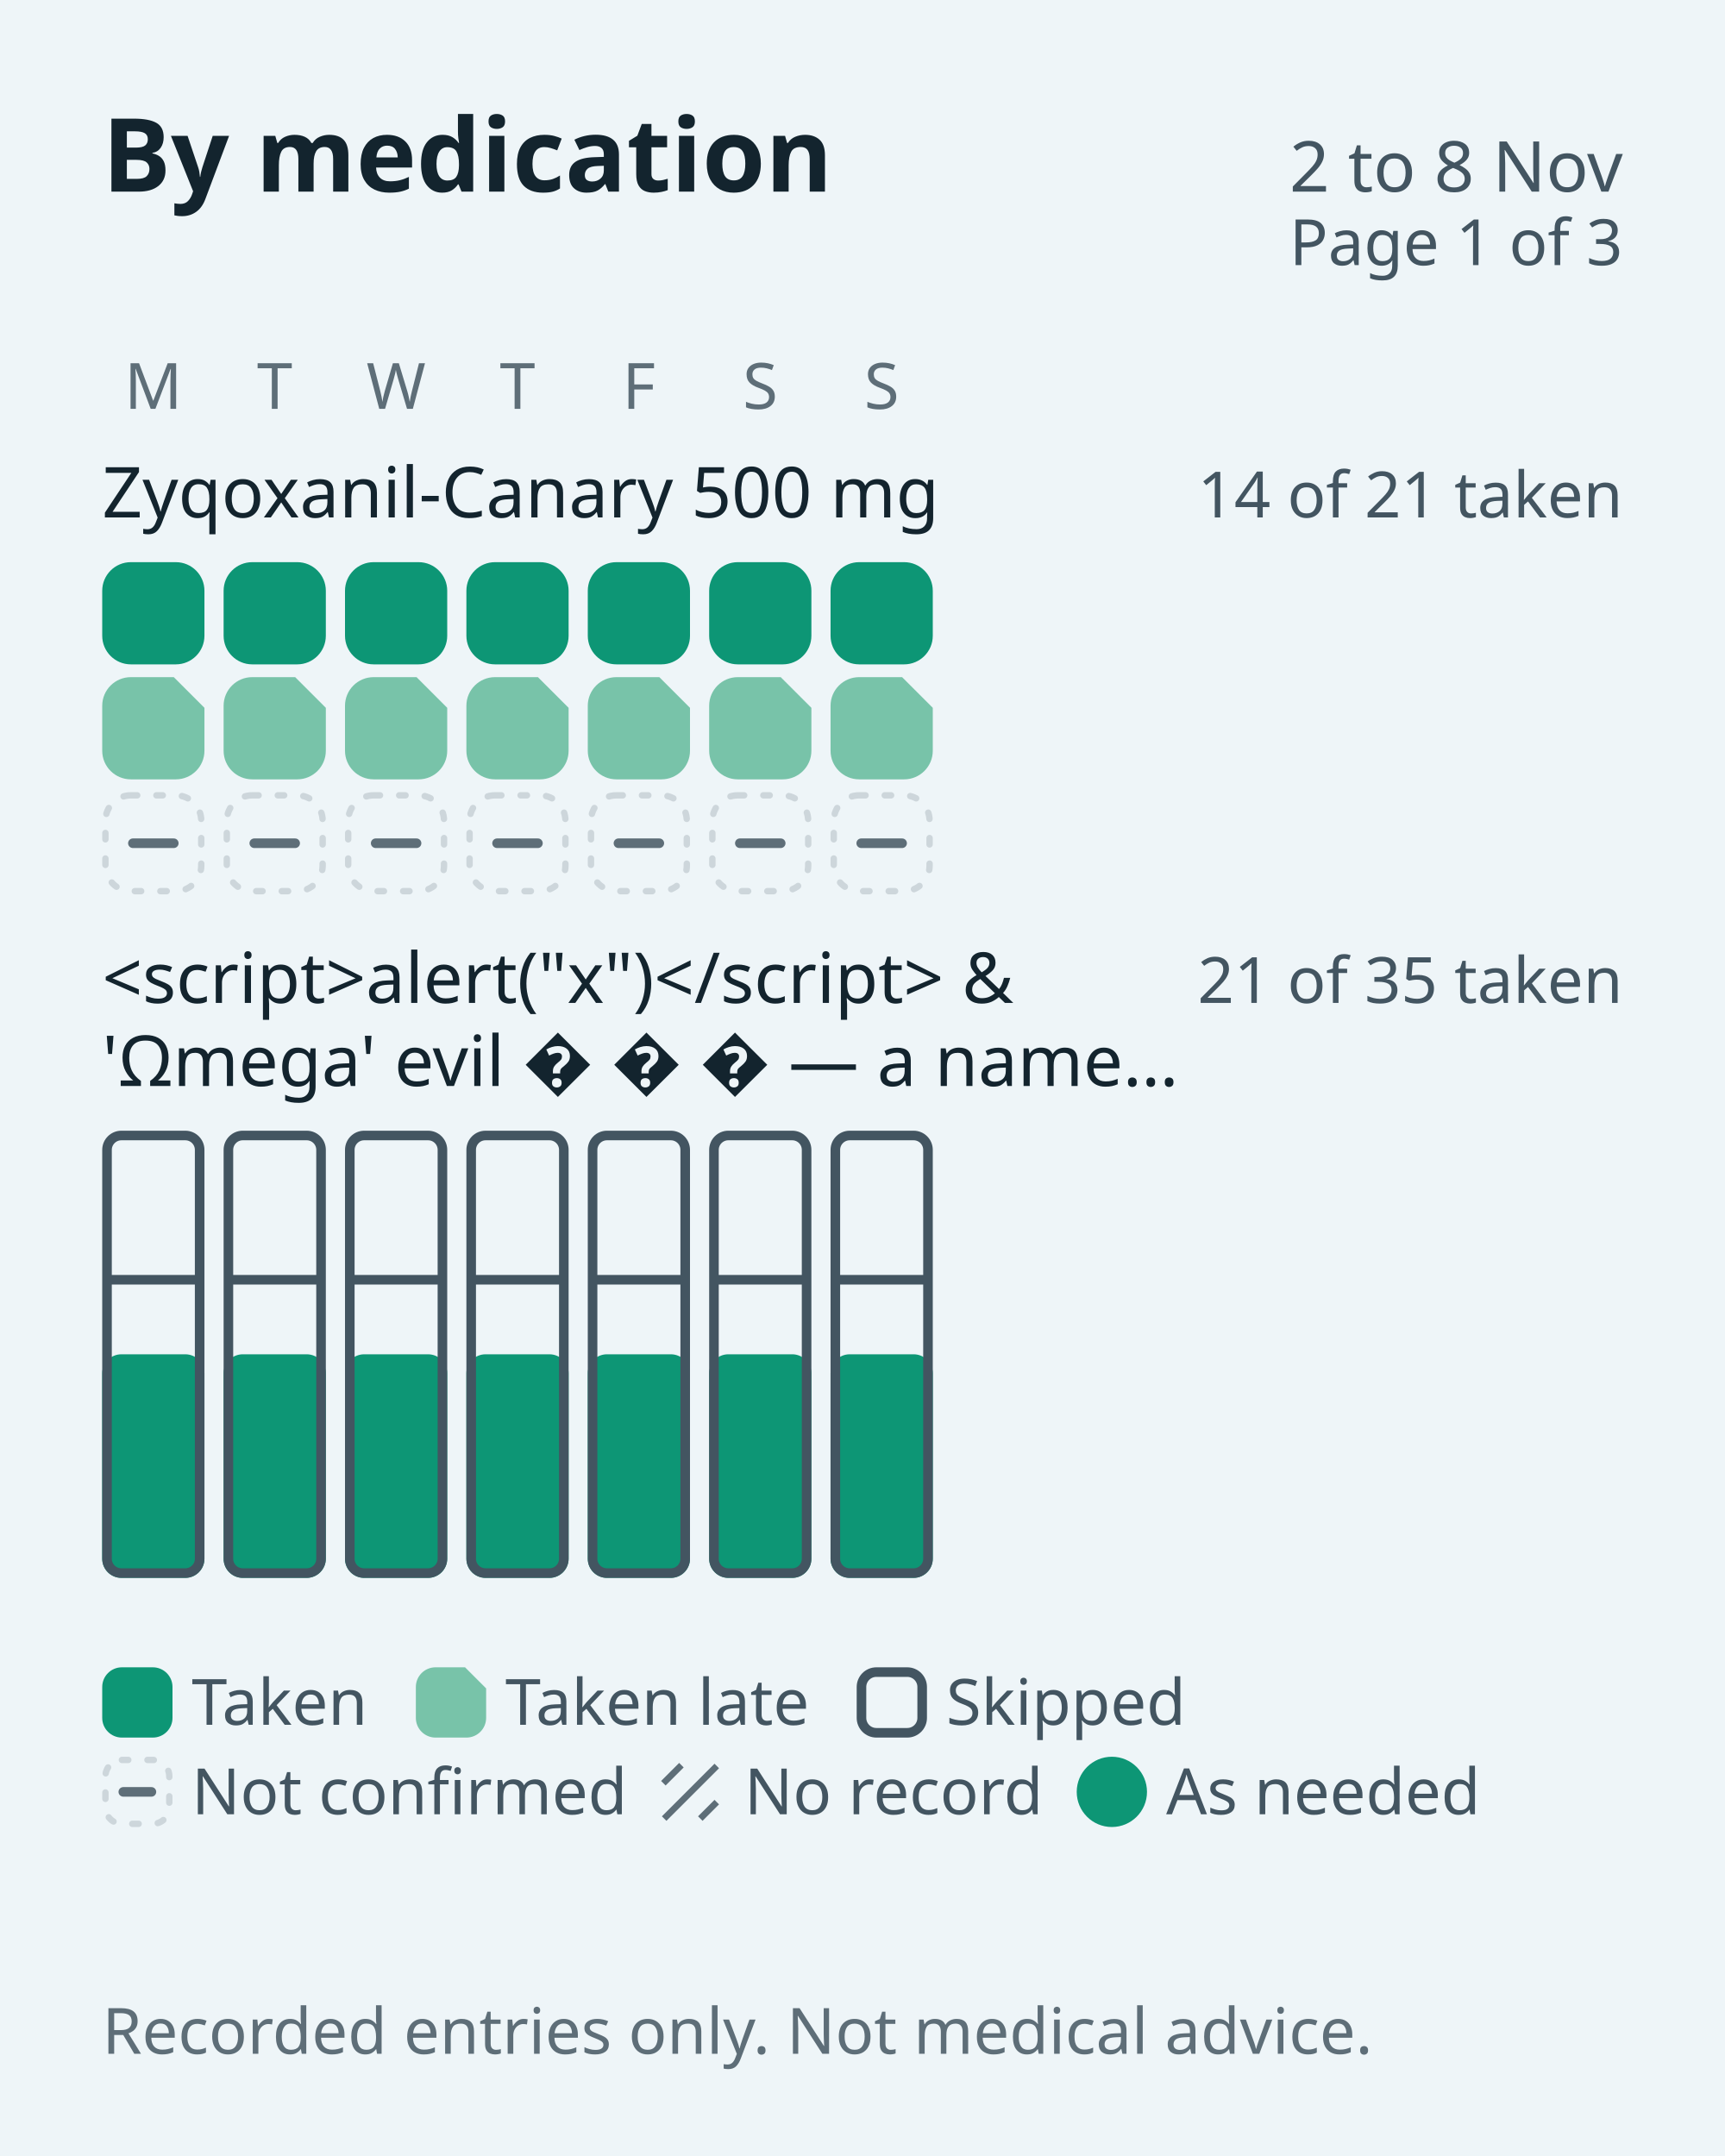
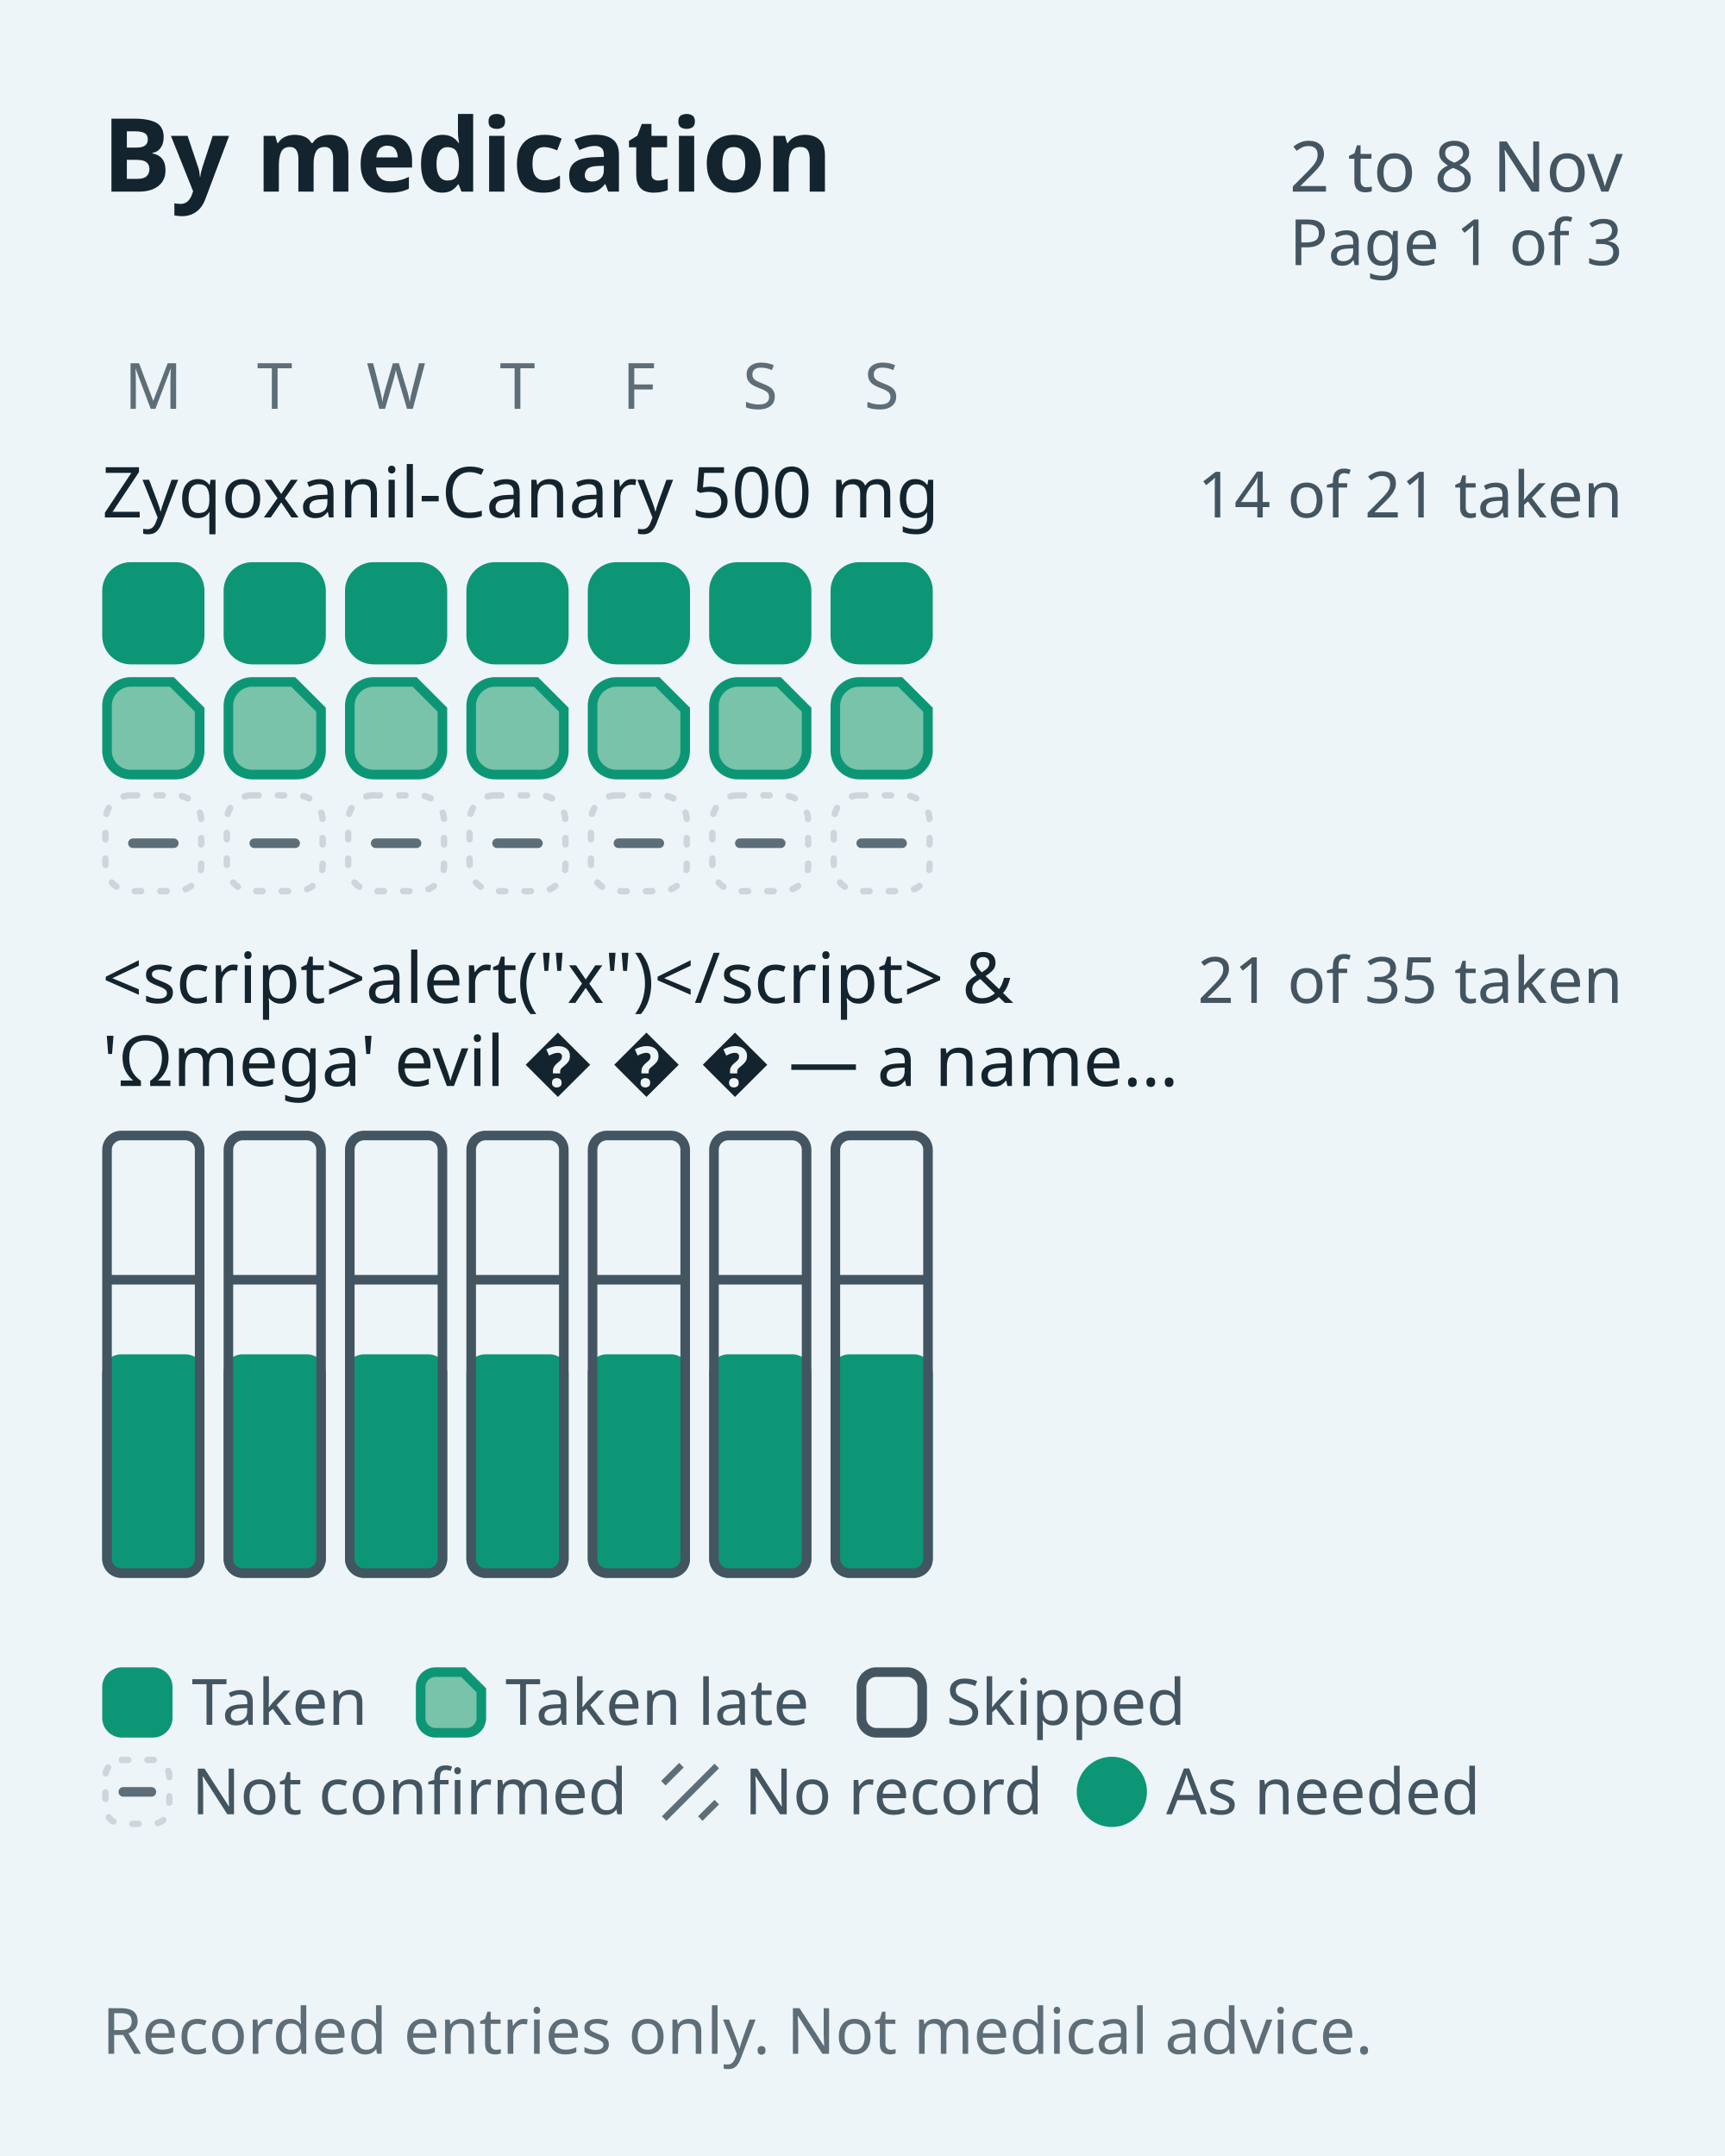
<svg xmlns="http://www.w3.org/2000/svg" width="1080" height="1350" viewBox="0 0 1080 1350">
  <rect width="1080" height="1350" fill="#eef5f8" />
  <text x="64" y="120" font-family="Geologica" font-weight="600" font-size="64" fill="#13242e">By medication</text>
  <text x="1016" y="120" font-family="IBM Plex Sans" font-weight="500" font-size="44" fill="#435561" text-anchor="end">2 to 8 Nov</text>
  <text x="96" y="256" font-family="IBM Plex Sans" font-weight="500" font-size="40" fill="#5e6e78" text-anchor="middle">M</text>
  <text x="172" y="256" font-family="IBM Plex Sans" font-weight="500" font-size="40" fill="#5e6e78" text-anchor="middle">T</text>
  <text x="248" y="256" font-family="IBM Plex Sans" font-weight="500" font-size="40" fill="#5e6e78" text-anchor="middle">W</text>
  <text x="324" y="256" font-family="IBM Plex Sans" font-weight="500" font-size="40" fill="#5e6e78" text-anchor="middle">T</text>
  <text x="400" y="256" font-family="IBM Plex Sans" font-weight="500" font-size="40" fill="#5e6e78" text-anchor="middle">F</text>
  <text x="476" y="256" font-family="IBM Plex Sans" font-weight="500" font-size="40" fill="#5e6e78" text-anchor="middle">S</text>
  <text x="552" y="256" font-family="IBM Plex Sans" font-weight="500" font-size="40" fill="#5e6e78" text-anchor="middle">S</text>
  <text x="64" y="324" font-family="IBM Plex Sans" font-weight="500" font-size="44" fill="#13242e">Zyqoxanil-Canary 500 mg</text>
  <text x="1016" y="324" font-family="IBM Plex Sans" font-weight="500" font-size="40" fill="#435561" text-anchor="end">14 of 21 taken</text>
  <g>
    <rect x="64" y="352" width="64" height="64" rx="17.92" fill="#0d9675" />
  </g>
  <g>
-     <path d="M81.92 424 L108.8 424 L128 443.2 L128 470.08 A17.92 17.92 0 0 1 110.08 488 L81.92 488 A17.92 17.92 0 0 1 64 470.08 L64 441.92 A17.92 17.92 0 0 1 81.92 424 Z" fill="#78c3a9" />
+     <path d="M81.92 427 L107.6 427 L125 444.4 L125 470.08 A14.92 14.92 0 0 1 110.08 485 L81.92 485 A14.92 14.92 0 0 1 67 470.08 L67 441.92 A14.92 14.92 0 0 1 81.92 427 Z" fill="#78c3a9" stroke="#0d9675" stroke-width="6" />
  </g>
  <g>
    <rect x="66" y="498" width="60" height="60" rx="15.92" fill="none" stroke="#cdd6db" stroke-width="4" stroke-linecap="round" stroke-linejoin="round" stroke-dasharray="4 12" />
    <line x1="83.2" y1="528" x2="108.8" y2="528" stroke="#5e6e78" stroke-width="6" stroke-linecap="round" stroke-linejoin="round" />
  </g>
  <g>
    <rect x="140" y="352" width="64" height="64" rx="17.92" fill="#0d9675" />
  </g>
  <g>
-     <path d="M157.92 424 L184.8 424 L204 443.2 L204 470.08 A17.92 17.92 0 0 1 186.08 488 L157.92 488 A17.92 17.92 0 0 1 140 470.08 L140 441.92 A17.92 17.92 0 0 1 157.92 424 Z" fill="#78c3a9" />
+     <path d="M157.92 427 L183.6 427 L201 444.4 L201 470.08 A14.92 14.92 0 0 1 186.08 485 L157.92 485 A14.92 14.92 0 0 1 143 470.08 L143 441.92 A14.92 14.92 0 0 1 157.92 427 Z" fill="#78c3a9" stroke="#0d9675" stroke-width="6" />
  </g>
  <g>
    <rect x="142" y="498" width="60" height="60" rx="15.92" fill="none" stroke="#cdd6db" stroke-width="4" stroke-linecap="round" stroke-linejoin="round" stroke-dasharray="4 12" />
    <line x1="159.2" y1="528" x2="184.8" y2="528" stroke="#5e6e78" stroke-width="6" stroke-linecap="round" stroke-linejoin="round" />
  </g>
  <g>
    <rect x="216" y="352" width="64" height="64" rx="17.92" fill="#0d9675" />
  </g>
  <g>
-     <path d="M233.92 424 L260.8 424 L280 443.2 L280 470.08 A17.92 17.92 0 0 1 262.08 488 L233.92 488 A17.92 17.92 0 0 1 216 470.08 L216 441.92 A17.92 17.92 0 0 1 233.92 424 Z" fill="#78c3a9" />
+     <path d="M233.92 427 L259.6 427 L277 444.4 L277 470.08 A14.92 14.92 0 0 1 262.08 485 L233.92 485 A14.92 14.92 0 0 1 219 470.08 L219 441.92 A14.92 14.92 0 0 1 233.92 427 Z" fill="#78c3a9" stroke="#0d9675" stroke-width="6" />
  </g>
  <g>
    <rect x="218" y="498" width="60" height="60" rx="15.92" fill="none" stroke="#cdd6db" stroke-width="4" stroke-linecap="round" stroke-linejoin="round" stroke-dasharray="4 12" />
    <line x1="235.2" y1="528" x2="260.8" y2="528" stroke="#5e6e78" stroke-width="6" stroke-linecap="round" stroke-linejoin="round" />
  </g>
  <g>
    <rect x="292" y="352" width="64" height="64" rx="17.92" fill="#0d9675" />
  </g>
  <g>
-     <path d="M309.92 424 L336.8 424 L356 443.2 L356 470.08 A17.92 17.92 0 0 1 338.08 488 L309.92 488 A17.92 17.92 0 0 1 292 470.08 L292 441.92 A17.92 17.92 0 0 1 309.92 424 Z" fill="#78c3a9" />
+     <path d="M309.92 427 L335.6 427 L353 444.4 L353 470.08 A14.92 14.92 0 0 1 338.08 485 L309.92 485 A14.92 14.92 0 0 1 295 470.08 L295 441.92 A14.92 14.92 0 0 1 309.92 427 Z" fill="#78c3a9" stroke="#0d9675" stroke-width="6" />
  </g>
  <g>
    <rect x="294" y="498" width="60" height="60" rx="15.92" fill="none" stroke="#cdd6db" stroke-width="4" stroke-linecap="round" stroke-linejoin="round" stroke-dasharray="4 12" />
    <line x1="311.2" y1="528" x2="336.8" y2="528" stroke="#5e6e78" stroke-width="6" stroke-linecap="round" stroke-linejoin="round" />
  </g>
  <g>
    <rect x="368" y="352" width="64" height="64" rx="17.92" fill="#0d9675" />
  </g>
  <g>
-     <path d="M385.92 424 L412.8 424 L432 443.2 L432 470.08 A17.92 17.92 0 0 1 414.08 488 L385.92 488 A17.92 17.92 0 0 1 368 470.08 L368 441.92 A17.92 17.92 0 0 1 385.92 424 Z" fill="#78c3a9" />
+     <path d="M385.92 427 L411.6 427 L429 444.4 L429 470.08 A14.92 14.92 0 0 1 414.08 485 L385.92 485 A14.92 14.92 0 0 1 371 470.08 L371 441.92 A14.92 14.92 0 0 1 385.92 427 Z" fill="#78c3a9" stroke="#0d9675" stroke-width="6" />
  </g>
  <g>
    <rect x="370" y="498" width="60" height="60" rx="15.92" fill="none" stroke="#cdd6db" stroke-width="4" stroke-linecap="round" stroke-linejoin="round" stroke-dasharray="4 12" />
    <line x1="387.2" y1="528" x2="412.8" y2="528" stroke="#5e6e78" stroke-width="6" stroke-linecap="round" stroke-linejoin="round" />
  </g>
  <g>
    <rect x="444" y="352" width="64" height="64" rx="17.92" fill="#0d9675" />
  </g>
  <g>
-     <path d="M461.92 424 L488.8 424 L508 443.2 L508 470.08 A17.92 17.92 0 0 1 490.08 488 L461.92 488 A17.92 17.92 0 0 1 444 470.08 L444 441.92 A17.92 17.92 0 0 1 461.92 424 Z" fill="#78c3a9" />
+     <path d="M461.92 427 L487.6 427 L505 444.4 L505 470.08 A14.92 14.92 0 0 1 490.08 485 L461.92 485 A14.92 14.92 0 0 1 447 470.08 L447 441.92 A14.92 14.92 0 0 1 461.92 427 Z" fill="#78c3a9" stroke="#0d9675" stroke-width="6" />
  </g>
  <g>
    <rect x="446" y="498" width="60" height="60" rx="15.92" fill="none" stroke="#cdd6db" stroke-width="4" stroke-linecap="round" stroke-linejoin="round" stroke-dasharray="4 12" />
    <line x1="463.2" y1="528" x2="488.8" y2="528" stroke="#5e6e78" stroke-width="6" stroke-linecap="round" stroke-linejoin="round" />
  </g>
  <g>
    <rect x="520" y="352" width="64" height="64" rx="17.92" fill="#0d9675" />
  </g>
  <g>
-     <path d="M537.92 424 L564.8 424 L584 443.2 L584 470.08 A17.92 17.92 0 0 1 566.08 488 L537.92 488 A17.92 17.92 0 0 1 520 470.08 L520 441.92 A17.92 17.92 0 0 1 537.92 424 Z" fill="#78c3a9" />
+     <path d="M537.92 427 L563.6 427 L581 444.4 L581 470.08 A14.92 14.92 0 0 1 566.08 485 L537.92 485 A14.92 14.92 0 0 1 523 470.08 L523 441.92 A14.92 14.92 0 0 1 537.92 427 Z" fill="#78c3a9" stroke="#0d9675" stroke-width="6" />
  </g>
  <g>
    <rect x="522" y="498" width="60" height="60" rx="15.92" fill="none" stroke="#cdd6db" stroke-width="4" stroke-linecap="round" stroke-linejoin="round" stroke-dasharray="4 12" />
    <line x1="539.2" y1="528" x2="564.8" y2="528" stroke="#5e6e78" stroke-width="6" stroke-linecap="round" stroke-linejoin="round" />
  </g>
  <text x="64" y="628" font-family="IBM Plex Sans Condensed" font-weight="500" font-size="44" fill="#13242e">&lt;script&gt;alert("x")&lt;/script&gt; &amp;</text>
  <text x="64" y="680" font-family="IBM Plex Sans Condensed" font-weight="500" font-size="44" fill="#13242e">'Ωmega' evil � � � — a name…</text>
  <text x="1016" y="628" font-family="IBM Plex Sans" font-weight="500" font-size="40" fill="#435561" text-anchor="end">21 of 35 taken</text>
  <g>
    <rect x="64" y="848" width="64" height="140" rx="12" fill="#0d9675" />
    <line x1="67" y1="801.33" x2="125" y2="801.33" stroke="#435561" stroke-width="6" />
    <rect x="67" y="711" width="58" height="274" rx="9" fill="none" stroke="#435561" stroke-width="6" />
  </g>
  <g>
    <rect x="140" y="848" width="64" height="140" rx="12" fill="#0d9675" />
    <line x1="143" y1="801.33" x2="201" y2="801.33" stroke="#435561" stroke-width="6" />
    <rect x="143" y="711" width="58" height="274" rx="9" fill="none" stroke="#435561" stroke-width="6" />
  </g>
  <g>
    <rect x="216" y="848" width="64" height="140" rx="12" fill="#0d9675" />
    <line x1="219" y1="801.33" x2="277" y2="801.33" stroke="#435561" stroke-width="6" />
    <rect x="219" y="711" width="58" height="274" rx="9" fill="none" stroke="#435561" stroke-width="6" />
  </g>
  <g>
    <rect x="292" y="848" width="64" height="140" rx="12" fill="#0d9675" />
    <line x1="295" y1="801.33" x2="353" y2="801.33" stroke="#435561" stroke-width="6" />
    <rect x="295" y="711" width="58" height="274" rx="9" fill="none" stroke="#435561" stroke-width="6" />
  </g>
  <g>
    <rect x="368" y="848" width="64" height="140" rx="12" fill="#0d9675" />
    <line x1="371" y1="801.33" x2="429" y2="801.33" stroke="#435561" stroke-width="6" />
    <rect x="371" y="711" width="58" height="274" rx="9" fill="none" stroke="#435561" stroke-width="6" />
  </g>
  <g>
    <rect x="444" y="848" width="64" height="140" rx="12" fill="#0d9675" />
    <line x1="447" y1="801.33" x2="505" y2="801.33" stroke="#435561" stroke-width="6" />
    <rect x="447" y="711" width="58" height="274" rx="9" fill="none" stroke="#435561" stroke-width="6" />
  </g>
  <g>
    <rect x="520" y="848" width="64" height="140" rx="12" fill="#0d9675" />
    <line x1="523" y1="801.33" x2="581" y2="801.33" stroke="#435561" stroke-width="6" />
    <rect x="523" y="711" width="58" height="274" rx="9" fill="none" stroke="#435561" stroke-width="6" />
  </g>
  <g>
    <rect x="64" y="1044" width="44" height="44" rx="12.32" fill="#0d9675" />
  </g>
  <text x="120" y="1080" font-family="IBM Plex Sans" font-weight="500" font-size="40" fill="#435561">Taken</text>
  <g>
-     <path d="M272.68 1044 L291.16 1044 L304.36 1057.2 L304.36 1075.68 A12.32 12.32 0 0 1 292.04 1088 L272.68 1088 A12.32 12.32 0 0 1 260.36 1075.68 L260.36 1056.32 A12.32 12.32 0 0 1 272.68 1044 Z" fill="#78c3a9" />
+     <path d="M272.68 1047 L289.96 1047 L301.36 1058.4 L301.36 1075.68 A9.32 9.32 0 0 1 292.04 1085 L272.68 1085 A9.32 9.32 0 0 1 263.36 1075.68 L263.36 1056.32 A9.32 9.32 0 0 1 272.68 1047 Z" fill="#78c3a9" stroke="#0d9675" stroke-width="6" />
  </g>
  <text x="316.36" y="1080" font-family="IBM Plex Sans" font-weight="500" font-size="40" fill="#435561">Taken late</text>
  <g>
    <rect x="539.36" y="1047" width="38" height="38" rx="9.32" fill="none" stroke="#435561" stroke-width="6" />
  </g>
  <text x="592.36" y="1080" font-family="IBM Plex Sans" font-weight="500" font-size="40" fill="#435561">Skipped</text>
  <g>
    <rect x="66" y="1102" width="40" height="40" rx="10.32" fill="none" stroke="#cdd6db" stroke-width="4" stroke-linecap="round" stroke-linejoin="round" stroke-dasharray="4 12" />
    <line x1="77.2" y1="1122" x2="94.8" y2="1122" stroke="#5e6e78" stroke-width="6" stroke-linecap="round" stroke-linejoin="round" />
  </g>
  <text x="120" y="1136" font-family="IBM Plex Sans" font-weight="500" font-size="40" fill="#435561">Not confirmed</text>
  <g>
    <line x1="415.32" y1="1116.59" x2="426.63" y2="1105.28" stroke="#5e6e78" stroke-width="4" />
    <line x1="415.82" y1="1138.72" x2="448.76" y2="1105.78" stroke="#5e6e78" stroke-width="4" />
    <line x1="438.45" y1="1138.72" x2="448.76" y2="1128.41" stroke="#5e6e78" stroke-width="4" />
  </g>
  <text x="466.04" y="1136" font-family="IBM Plex Sans" font-weight="500" font-size="40" fill="#435561">No record</text>
  <g>
    <circle cx="696.12" cy="1122" r="22" fill="#0d9675" />
  </g>
  <text x="730.12" y="1136" font-family="IBM Plex Sans" font-weight="500" font-size="40" fill="#435561">As needed</text>
  <text x="1016" y="166" font-family="IBM Plex Sans" font-weight="500" font-size="40" fill="#435561" text-anchor="end">Page 1 of 3</text>
  <text x="64" y="1286" font-family="IBM Plex Sans" font-weight="500" font-size="40" fill="#5e6e78">Recorded entries only. Not medical advice.</text>
</svg>
